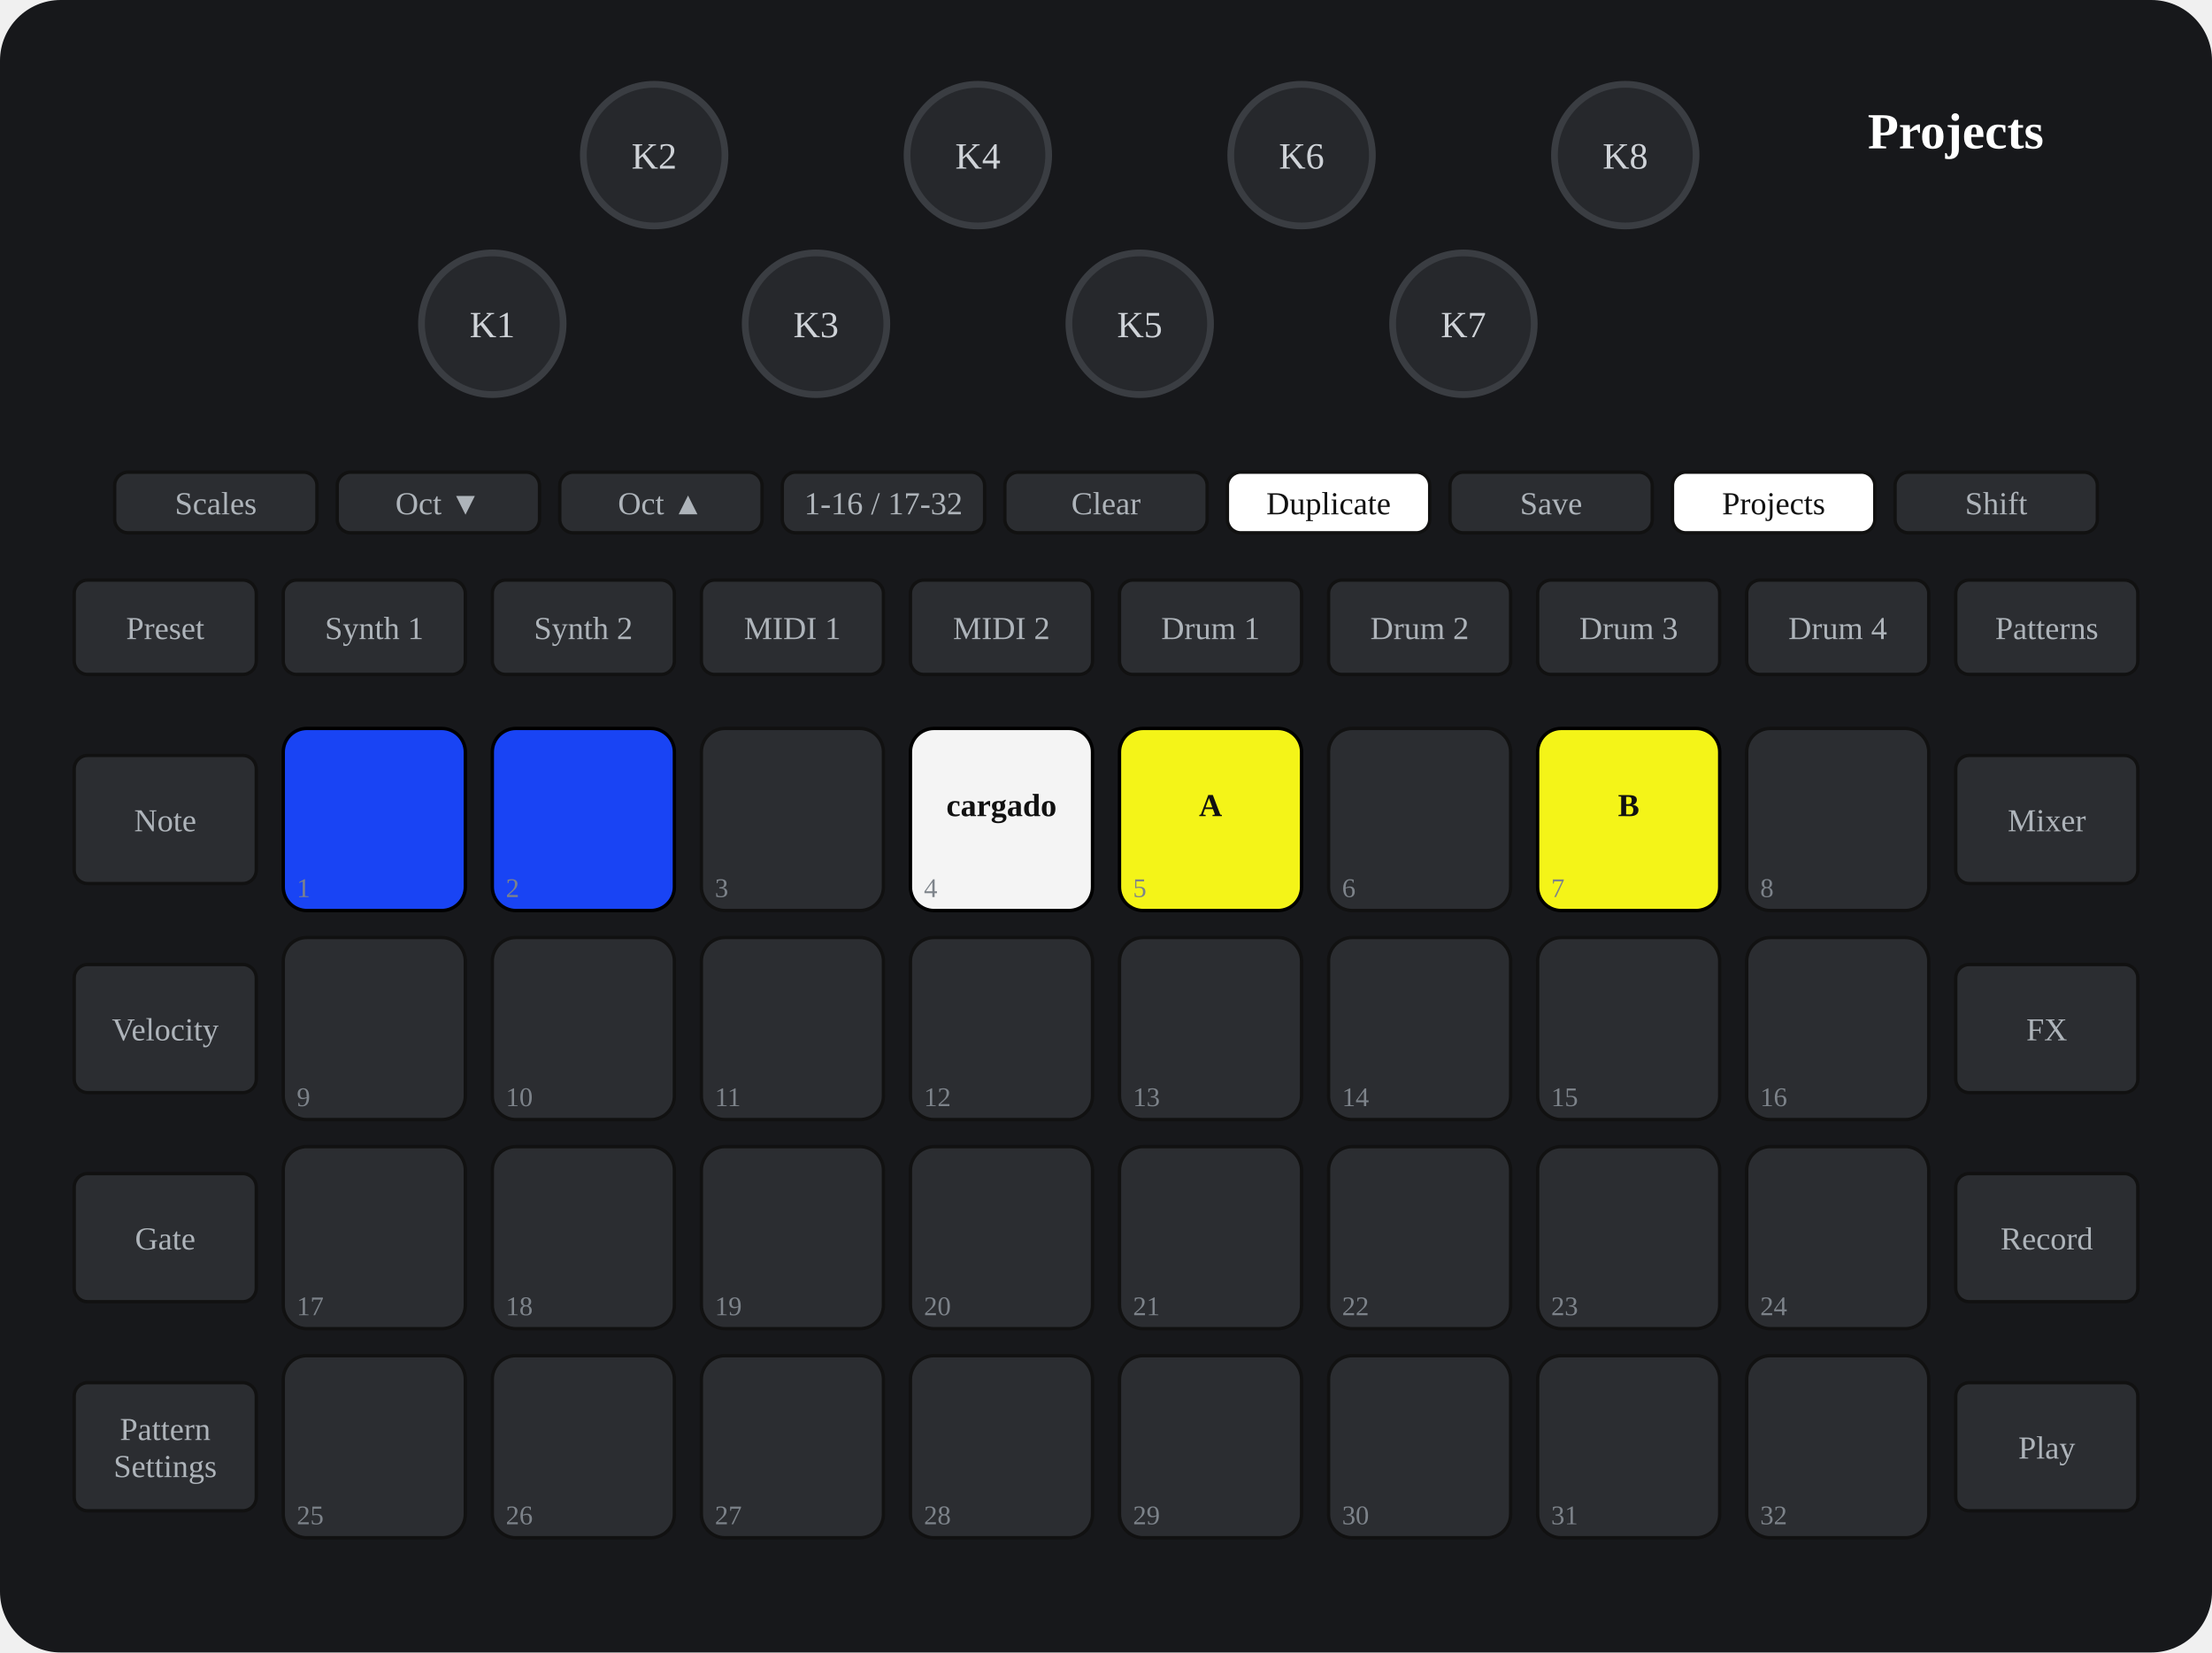
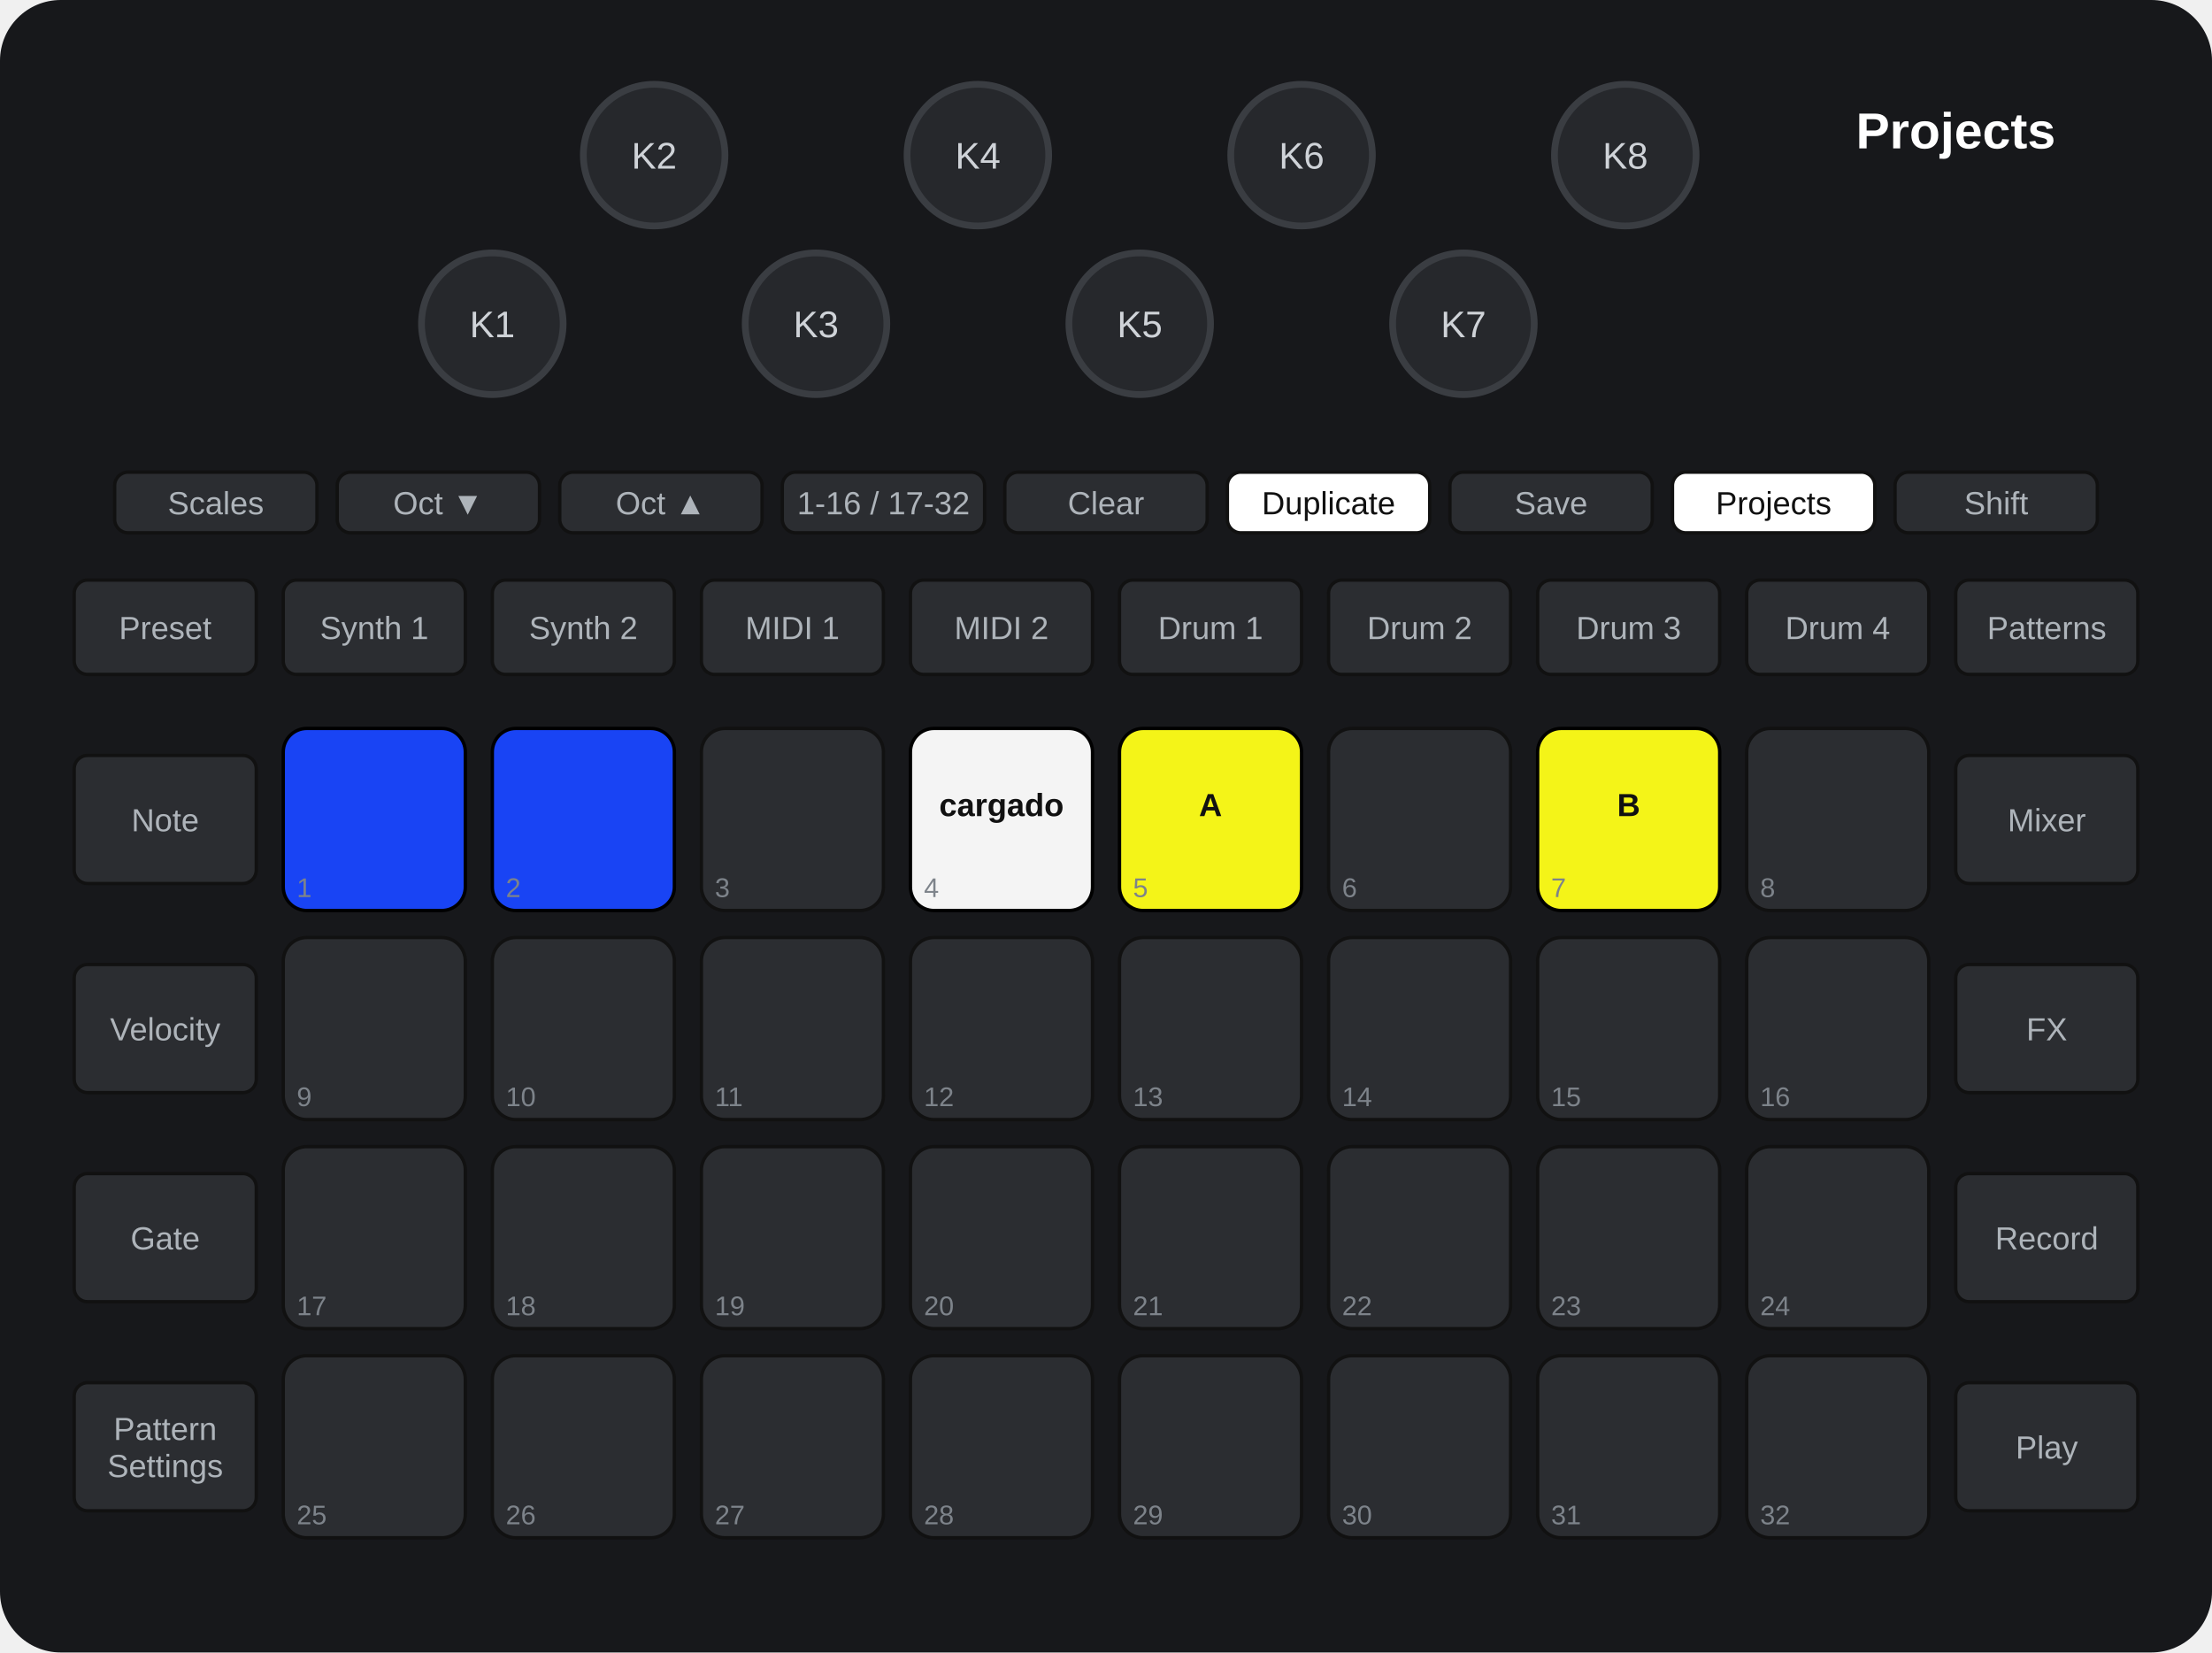
- <svg xmlns="http://www.w3.org/2000/svg" viewBox="0 0 656 490" role="img" aria-label="Vista Projects: Duplicate + A = fuente (amarillo, parpadea), Duplicate + B = copia.">
+ <svg xmlns="http://www.w3.org/2000/svg" viewBox="0 0 656 490" role="img" aria-label="Vista Projects: Duplicate + A = fuente (amarillo, parpadea), Duplicate + B = copia." font-family="Arial, Helvetica, sans-serif">
  <rect x="0" y="0" width="656" height="490" rx="18" fill="#17181b" />
  <circle cx="146" cy="96" r="21" fill="#26282c" stroke="#3a3d42" stroke-width="2" />
  <text x="146" y="100" font-size="11" fill="#cfd3d8" text-anchor="middle">K1</text>
  <circle cx="194" cy="46" r="21" fill="#26282c" stroke="#3a3d42" stroke-width="2" />
  <text x="194" y="50" font-size="11" fill="#cfd3d8" text-anchor="middle">K2</text>
  <circle cx="242" cy="96" r="21" fill="#26282c" stroke="#3a3d42" stroke-width="2" />
  <text x="242" y="100" font-size="11" fill="#cfd3d8" text-anchor="middle">K3</text>
  <circle cx="290" cy="46" r="21" fill="#26282c" stroke="#3a3d42" stroke-width="2" />
  <text x="290" y="50" font-size="11" fill="#cfd3d8" text-anchor="middle">K4</text>
  <circle cx="338" cy="96" r="21" fill="#26282c" stroke="#3a3d42" stroke-width="2" />
  <text x="338" y="100" font-size="11" fill="#cfd3d8" text-anchor="middle">K5</text>
  <circle cx="386" cy="46" r="21" fill="#26282c" stroke="#3a3d42" stroke-width="2" />
  <text x="386" y="50" font-size="11" fill="#cfd3d8" text-anchor="middle">K6</text>
  <circle cx="434" cy="96" r="21" fill="#26282c" stroke="#3a3d42" stroke-width="2" />
  <text x="434" y="100" font-size="11" fill="#cfd3d8" text-anchor="middle">K7</text>
  <circle cx="482" cy="46" r="21" fill="#26282c" stroke="#3a3d42" stroke-width="2" />
  <text x="482" y="50" font-size="11" fill="#cfd3d8" text-anchor="middle">K8</text>
  <text x="580" y="44" font-size="15" font-weight="bold" fill="#ffffff" text-anchor="middle">Projects</text>
  <rect x="34" y="140" width="60" height="18" rx="4" fill="#2b2d31" stroke="#111" />
  <text x="64.0" y="152.5" font-size="9.5" fill="#aeb4ba" text-anchor="middle">Scales</text>
  <rect x="100" y="140" width="60" height="18" rx="4" fill="#2b2d31" stroke="#111" />
  <text x="130.0" y="152.5" font-size="9.5" fill="#aeb4ba" text-anchor="middle">Oct ▼</text>
  <rect x="166" y="140" width="60" height="18" rx="4" fill="#2b2d31" stroke="#111" />
  <text x="196.0" y="152.5" font-size="9.5" fill="#aeb4ba" text-anchor="middle">Oct ▲</text>
  <rect x="232" y="140" width="60" height="18" rx="4" fill="#2b2d31" stroke="#111" />
  <text x="262.0" y="152.5" font-size="9.5" fill="#aeb4ba" text-anchor="middle">1-16 / 17-32</text>
  <rect x="298" y="140" width="60" height="18" rx="4" fill="#2b2d31" stroke="#111" />
  <text x="328.0" y="152.5" font-size="9.5" fill="#aeb4ba" text-anchor="middle">Clear</text>
  <rect x="364" y="140" width="60" height="18" rx="4" fill="#ffffff" stroke="#111" />
  <text x="394.0" y="152.5" font-size="9.5" fill="#111" text-anchor="middle">Duplicate</text>
  <rect x="430" y="140" width="60" height="18" rx="4" fill="#2b2d31" stroke="#111" />
  <text x="460.0" y="152.5" font-size="9.5" fill="#aeb4ba" text-anchor="middle">Save</text>
  <rect x="496" y="140" width="60" height="18" rx="4" fill="#ffffff" stroke="#111" />
  <text x="526.0" y="152.5" font-size="9.5" fill="#111" text-anchor="middle">Projects</text>
  <rect x="562" y="140" width="60" height="18" rx="4" fill="#2b2d31" stroke="#111" />
  <text x="592.0" y="152.5" font-size="9.5" fill="#aeb4ba" text-anchor="middle">Shift</text>
  <rect x="22" y="172" width="54" height="28" rx="4" fill="#2b2d31" stroke="#111" />
  <text x="49.0" y="189.5" font-size="9.5" fill="#aeb4ba" text-anchor="middle">Preset</text>
  <rect x="84" y="172" width="54" height="28" rx="4" fill="#2b2d31" stroke="#111" />
  <text x="111.0" y="189.5" font-size="9.5" fill="#aeb4ba" text-anchor="middle">Synth 1</text>
  <rect x="146" y="172" width="54" height="28" rx="4" fill="#2b2d31" stroke="#111" />
  <text x="173.0" y="189.5" font-size="9.5" fill="#aeb4ba" text-anchor="middle">Synth 2</text>
  <rect x="208" y="172" width="54" height="28" rx="4" fill="#2b2d31" stroke="#111" />
  <text x="235.0" y="189.5" font-size="9.5" fill="#aeb4ba" text-anchor="middle">MIDI 1</text>
  <rect x="270" y="172" width="54" height="28" rx="4" fill="#2b2d31" stroke="#111" />
  <text x="297.0" y="189.5" font-size="9.5" fill="#aeb4ba" text-anchor="middle">MIDI 2</text>
  <rect x="332" y="172" width="54" height="28" rx="4" fill="#2b2d31" stroke="#111" />
  <text x="359.0" y="189.5" font-size="9.5" fill="#aeb4ba" text-anchor="middle">Drum 1</text>
  <rect x="394" y="172" width="54" height="28" rx="4" fill="#2b2d31" stroke="#111" />
  <text x="421.0" y="189.5" font-size="9.5" fill="#aeb4ba" text-anchor="middle">Drum 2</text>
  <rect x="456" y="172" width="54" height="28" rx="4" fill="#2b2d31" stroke="#111" />
  <text x="483.0" y="189.5" font-size="9.5" fill="#aeb4ba" text-anchor="middle">Drum 3</text>
  <rect x="518" y="172" width="54" height="28" rx="4" fill="#2b2d31" stroke="#111" />
  <text x="545.0" y="189.5" font-size="9.5" fill="#aeb4ba" text-anchor="middle">Drum 4</text>
  <rect x="580" y="172" width="54" height="28" rx="4" fill="#2b2d31" stroke="#111" />
  <text x="607.0" y="189.5" font-size="9.5" fill="#aeb4ba" text-anchor="middle">Patterns</text>
  <rect x="22" y="224" width="54" height="38" rx="4" fill="#2b2d31" stroke="#111" />
  <text x="49.0" y="246.5" font-size="9.5" fill="#aeb4ba" text-anchor="middle">Note</text>
  <rect x="580" y="224" width="54" height="38" rx="4" fill="#2b2d31" stroke="#111" />
  <text x="607.0" y="246.5" font-size="9.5" fill="#aeb4ba" text-anchor="middle">Mixer</text>
  <rect x="22" y="286" width="54" height="38" rx="4" fill="#2b2d31" stroke="#111" />
  <text x="49.0" y="308.5" font-size="9.5" fill="#aeb4ba" text-anchor="middle">Velocity</text>
  <rect x="580" y="286" width="54" height="38" rx="4" fill="#2b2d31" stroke="#111" />
  <text x="607.0" y="308.5" font-size="9.5" fill="#aeb4ba" text-anchor="middle">FX</text>
  <rect x="22" y="348" width="54" height="38" rx="4" fill="#2b2d31" stroke="#111" />
  <text x="49.0" y="370.5" font-size="9.5" fill="#aeb4ba" text-anchor="middle">Gate</text>
  <rect x="580" y="348" width="54" height="38" rx="4" fill="#2b2d31" stroke="#111" />
  <text x="607.0" y="370.5" font-size="9.5" fill="#aeb4ba" text-anchor="middle">Record</text>
  <rect x="22" y="410" width="54" height="38" rx="4" fill="#2b2d31" stroke="#111" />
  <text x="49.0" y="427.0" font-size="9.5" fill="#aeb4ba" text-anchor="middle">Pattern</text>
  <text x="49.0" y="438.0" font-size="9.5" fill="#aeb4ba" text-anchor="middle">Settings</text>
  <rect x="580" y="410" width="54" height="38" rx="4" fill="#2b2d31" stroke="#111" />
  <text x="607.0" y="432.5" font-size="9.5" fill="#aeb4ba" text-anchor="middle">Play</text>
  <rect x="84" y="216" width="54" height="54" rx="7" fill="#1a47ff" fill-opacity="0.95" stroke="#000" stroke-width="1" />
  <text x="88" y="266" font-size="8" fill="#7d838a">1</text>
  <rect x="146" y="216" width="54" height="54" rx="7" fill="#1a47ff" fill-opacity="0.95" stroke="#000" stroke-width="1" />
  <text x="150" y="266" font-size="8" fill="#7d838a">2</text>
  <rect x="208" y="216" width="54" height="54" rx="7" fill="#2b2d31" stroke="#111" />
  <text x="212" y="266" font-size="8" fill="#7d838a">3</text>
  <rect x="270" y="216" width="54" height="54" rx="7" fill="#ffffff" fill-opacity="0.95" stroke="#000" stroke-width="1" />
  <text x="297.0" y="242" font-size="9.5" fill="#111" text-anchor="middle" font-weight="bold">cargado</text>
  <text x="274" y="266" font-size="8" fill="#7d838a">4</text>
  <rect x="332" y="216" width="54" height="54" rx="7" fill="#ffff19" fill-opacity="0.95" stroke="#000" stroke-width="1" />
  <text x="359.0" y="242" font-size="9.5" fill="#111" text-anchor="middle" font-weight="bold">A</text>
  <text x="336" y="266" font-size="8" fill="#7d838a">5</text>
  <rect x="394" y="216" width="54" height="54" rx="7" fill="#2b2d31" stroke="#111" />
  <text x="398" y="266" font-size="8" fill="#7d838a">6</text>
  <rect x="456" y="216" width="54" height="54" rx="7" fill="#ffff19" fill-opacity="0.95" stroke="#000" stroke-width="1" />
  <text x="483.0" y="242" font-size="9.5" fill="#111" text-anchor="middle" font-weight="bold">B</text>
  <text x="460" y="266" font-size="8" fill="#7d838a">7</text>
  <rect x="518" y="216" width="54" height="54" rx="7" fill="#2b2d31" stroke="#111" />
  <text x="522" y="266" font-size="8" fill="#7d838a">8</text>
  <rect x="84" y="278" width="54" height="54" rx="7" fill="#2b2d31" stroke="#111" />
  <text x="88" y="328" font-size="8" fill="#7d838a">9</text>
  <rect x="146" y="278" width="54" height="54" rx="7" fill="#2b2d31" stroke="#111" />
  <text x="150" y="328" font-size="8" fill="#7d838a">10</text>
  <rect x="208" y="278" width="54" height="54" rx="7" fill="#2b2d31" stroke="#111" />
  <text x="212" y="328" font-size="8" fill="#7d838a">11</text>
  <rect x="270" y="278" width="54" height="54" rx="7" fill="#2b2d31" stroke="#111" />
  <text x="274" y="328" font-size="8" fill="#7d838a">12</text>
  <rect x="332" y="278" width="54" height="54" rx="7" fill="#2b2d31" stroke="#111" />
  <text x="336" y="328" font-size="8" fill="#7d838a">13</text>
  <rect x="394" y="278" width="54" height="54" rx="7" fill="#2b2d31" stroke="#111" />
  <text x="398" y="328" font-size="8" fill="#7d838a">14</text>
  <rect x="456" y="278" width="54" height="54" rx="7" fill="#2b2d31" stroke="#111" />
  <text x="460" y="328" font-size="8" fill="#7d838a">15</text>
  <rect x="518" y="278" width="54" height="54" rx="7" fill="#2b2d31" stroke="#111" />
  <text x="522" y="328" font-size="8" fill="#7d838a">16</text>
  <rect x="84" y="340" width="54" height="54" rx="7" fill="#2b2d31" stroke="#111" />
  <text x="88" y="390" font-size="8" fill="#7d838a">17</text>
  <rect x="146" y="340" width="54" height="54" rx="7" fill="#2b2d31" stroke="#111" />
  <text x="150" y="390" font-size="8" fill="#7d838a">18</text>
  <rect x="208" y="340" width="54" height="54" rx="7" fill="#2b2d31" stroke="#111" />
  <text x="212" y="390" font-size="8" fill="#7d838a">19</text>
  <rect x="270" y="340" width="54" height="54" rx="7" fill="#2b2d31" stroke="#111" />
  <text x="274" y="390" font-size="8" fill="#7d838a">20</text>
  <rect x="332" y="340" width="54" height="54" rx="7" fill="#2b2d31" stroke="#111" />
  <text x="336" y="390" font-size="8" fill="#7d838a">21</text>
  <rect x="394" y="340" width="54" height="54" rx="7" fill="#2b2d31" stroke="#111" />
  <text x="398" y="390" font-size="8" fill="#7d838a">22</text>
  <rect x="456" y="340" width="54" height="54" rx="7" fill="#2b2d31" stroke="#111" />
  <text x="460" y="390" font-size="8" fill="#7d838a">23</text>
  <rect x="518" y="340" width="54" height="54" rx="7" fill="#2b2d31" stroke="#111" />
  <text x="522" y="390" font-size="8" fill="#7d838a">24</text>
  <rect x="84" y="402" width="54" height="54" rx="7" fill="#2b2d31" stroke="#111" />
  <text x="88" y="452" font-size="8" fill="#7d838a">25</text>
  <rect x="146" y="402" width="54" height="54" rx="7" fill="#2b2d31" stroke="#111" />
  <text x="150" y="452" font-size="8" fill="#7d838a">26</text>
  <rect x="208" y="402" width="54" height="54" rx="7" fill="#2b2d31" stroke="#111" />
  <text x="212" y="452" font-size="8" fill="#7d838a">27</text>
  <rect x="270" y="402" width="54" height="54" rx="7" fill="#2b2d31" stroke="#111" />
  <text x="274" y="452" font-size="8" fill="#7d838a">28</text>
  <rect x="332" y="402" width="54" height="54" rx="7" fill="#2b2d31" stroke="#111" />
  <text x="336" y="452" font-size="8" fill="#7d838a">29</text>
  <rect x="394" y="402" width="54" height="54" rx="7" fill="#2b2d31" stroke="#111" />
  <text x="398" y="452" font-size="8" fill="#7d838a">30</text>
  <rect x="456" y="402" width="54" height="54" rx="7" fill="#2b2d31" stroke="#111" />
  <text x="460" y="452" font-size="8" fill="#7d838a">31</text>
  <rect x="518" y="402" width="54" height="54" rx="7" fill="#2b2d31" stroke="#111" />
  <text x="522" y="452" font-size="8" fill="#7d838a">32</text>
</svg>
